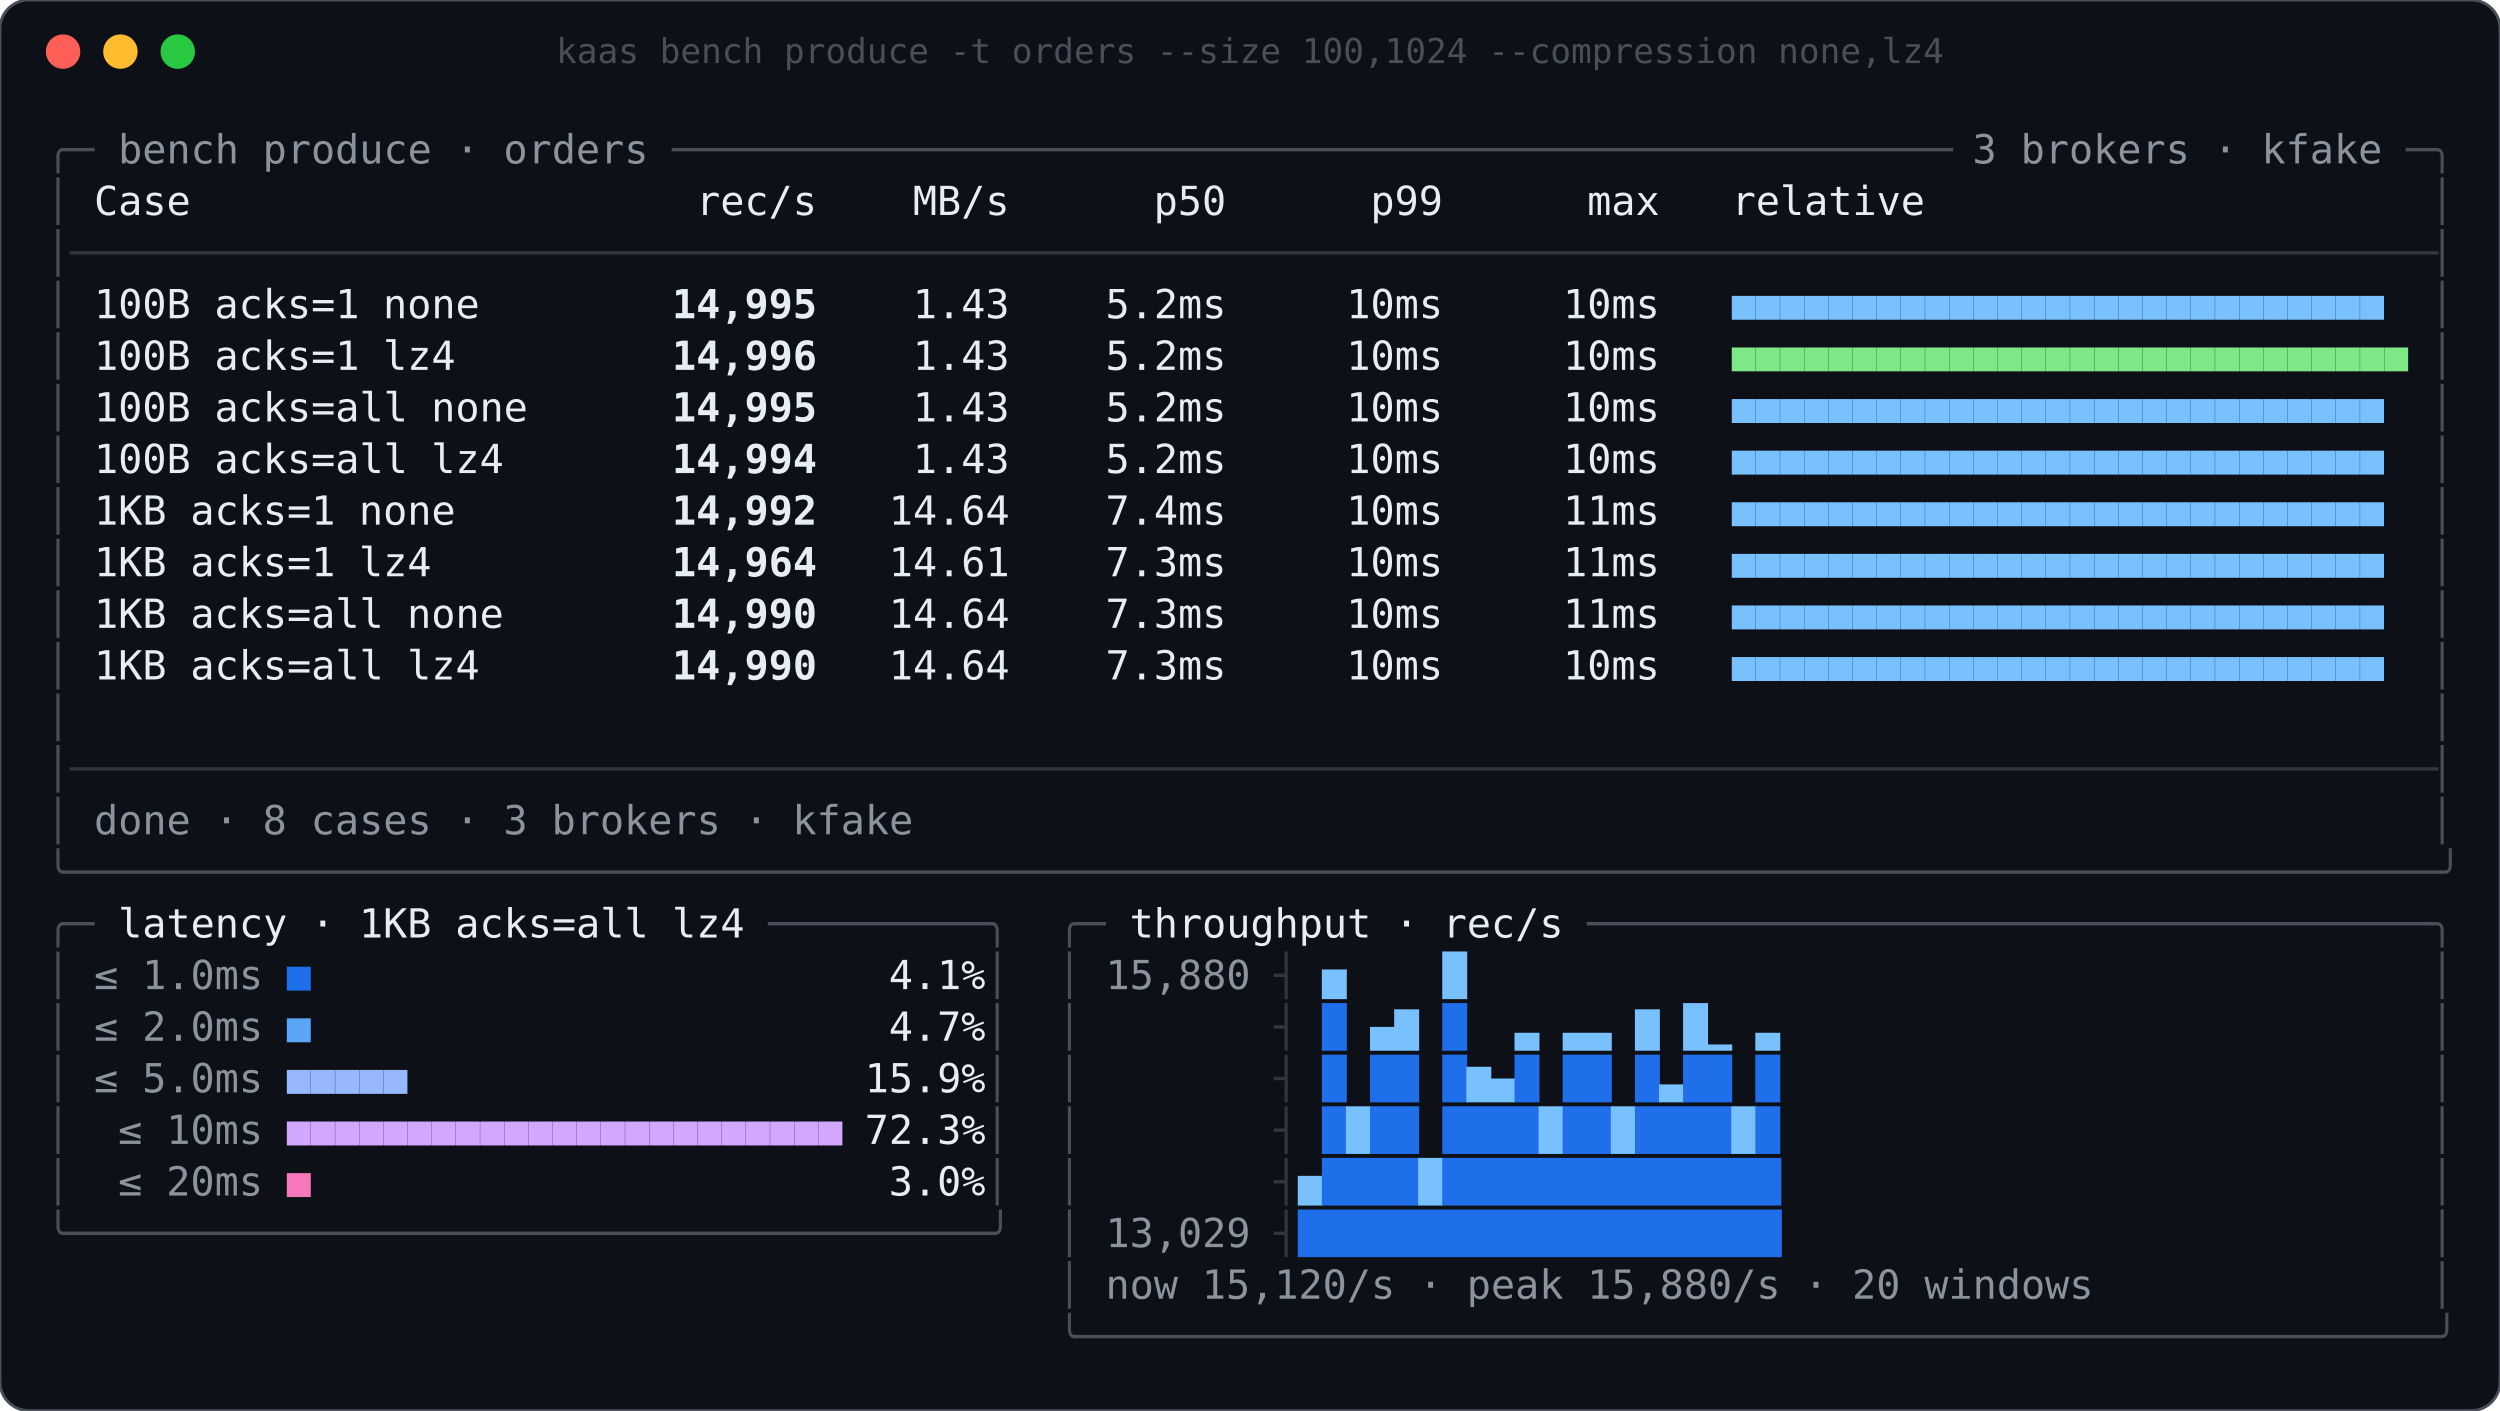
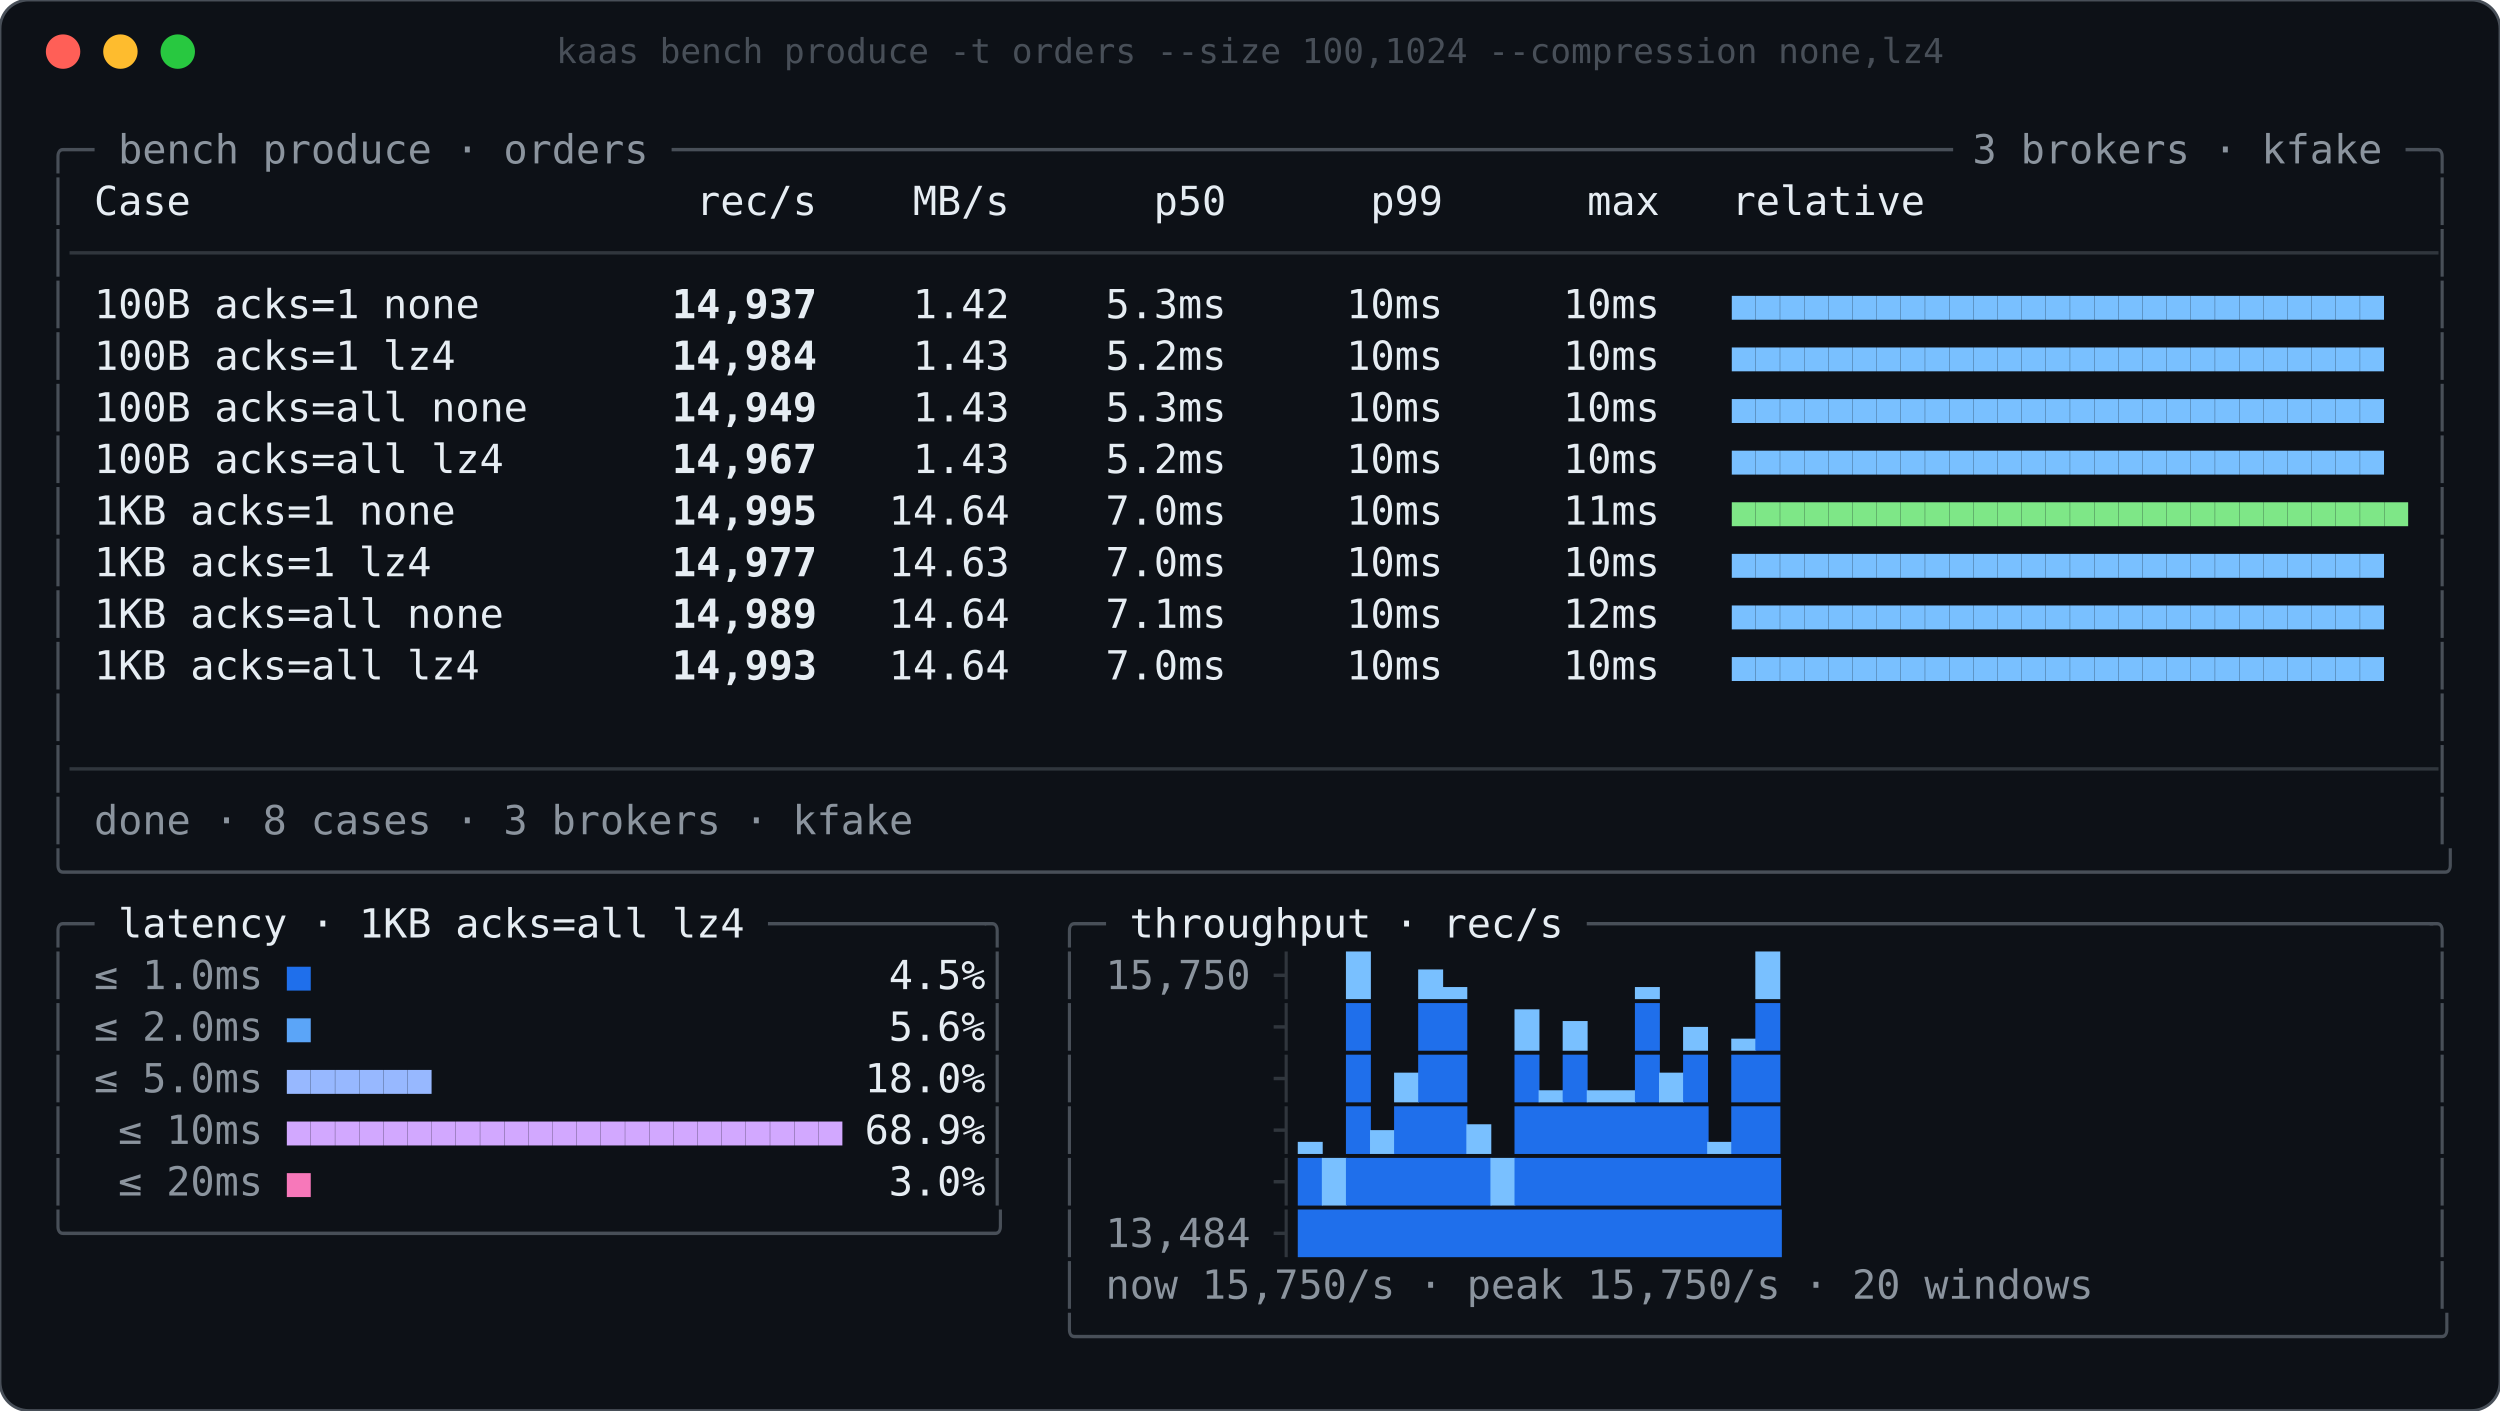
<svg xmlns="http://www.w3.org/2000/svg" width="872" height="492" viewBox="0 0 872 492" role="img" aria-label="kaas bench produce -t orders --size 100,1024 --compression none,lz4">
  <rect width="100%" height="100%" rx="10" fill="#0d1117" stroke="#484f58" />
  <circle cx="22" cy="18" r="6" fill="#ff5f57" />
  <circle cx="42" cy="18" r="6" fill="#febc2e" />
  <circle cx="62" cy="18" r="6" fill="#28c840" />
  <text x="436" y="22" fill="#484f58" font-family="ui-monospace,SFMono-Regular,Menlo,Consolas,monospace" font-size="12" text-anchor="middle">kaas bench produce -t orders --size 100,1024 --compression none,lz4</text>
  <g font-family="ui-monospace,SFMono-Regular,Menlo,Consolas,'DejaVu Sans Mono',monospace" font-size="14" xml:space="preserve">
    <text x="16.0" y="57.0" fill="#484f58" textLength="16.8" lengthAdjust="spacingAndGlyphs">╭─</text>
    <text x="41.2" y="57.0" fill="#8b949e" textLength="42.0" lengthAdjust="spacingAndGlyphs">bench</text>
    <text x="91.6" y="57.0" fill="#8b949e" textLength="58.8" lengthAdjust="spacingAndGlyphs">produce</text>
    <text x="158.8" y="57.0" fill="#8b949e" textLength="8.4" lengthAdjust="spacingAndGlyphs">·</text>
    <text x="175.6" y="57.0" fill="#8b949e" textLength="50.4" lengthAdjust="spacingAndGlyphs">orders</text>
    <text x="234.4" y="57.0" fill="#484f58" textLength="445.2" lengthAdjust="spacingAndGlyphs">─────────────────────────────────────────────────────</text>
    <text x="688.0" y="57.0" fill="#8b949e" textLength="8.4" lengthAdjust="spacingAndGlyphs">3</text>
    <text x="704.8" y="57.0" fill="#8b949e" textLength="58.8" lengthAdjust="spacingAndGlyphs">brokers</text>
    <text x="772.0" y="57.0" fill="#8b949e" textLength="8.4" lengthAdjust="spacingAndGlyphs">·</text>
    <text x="788.8" y="57.0" fill="#8b949e" textLength="42.0" lengthAdjust="spacingAndGlyphs">kfake</text>
    <text x="839.2" y="57.0" fill="#484f58" textLength="8.4" lengthAdjust="spacingAndGlyphs">─</text>
    <text x="847.6" y="57.0" fill="#484f58" textLength="8.4" lengthAdjust="spacingAndGlyphs">╮</text>
    <text x="16.0" y="75.0" fill="#484f58" textLength="8.4" lengthAdjust="spacingAndGlyphs">│</text>
    <text x="32.8" y="75.0" fill="#e6edf3" textLength="33.6" lengthAdjust="spacingAndGlyphs">Case</text>
    <text x="242.8" y="75.0" fill="#e6edf3" textLength="42.0" lengthAdjust="spacingAndGlyphs">rec/s</text>
    <text x="318.4" y="75.0" fill="#e6edf3" textLength="33.6" lengthAdjust="spacingAndGlyphs">MB/s</text>
    <text x="402.4" y="75.0" fill="#e6edf3" textLength="25.2" lengthAdjust="spacingAndGlyphs">p50</text>
    <text x="478.0" y="75.0" fill="#e6edf3" textLength="25.2" lengthAdjust="spacingAndGlyphs">p99</text>
    <text x="553.6" y="75.0" fill="#e6edf3" textLength="25.2" lengthAdjust="spacingAndGlyphs">max</text>
    <text x="604.0" y="75.0" fill="#e6edf3" textLength="67.2" lengthAdjust="spacingAndGlyphs">relative</text>
    <text x="847.6" y="75.0" fill="#484f58" textLength="8.4" lengthAdjust="spacingAndGlyphs">│</text>
    <text x="16.0" y="93.0" fill="#484f58" textLength="8.4" lengthAdjust="spacingAndGlyphs">│</text>
    <text x="24.4" y="93.0" fill="#30363d" textLength="823.2" lengthAdjust="spacingAndGlyphs">──────────────────────────────────────────────────────────────────────────────────────────────────</text>
    <text x="847.6" y="93.0" fill="#484f58" textLength="8.4" lengthAdjust="spacingAndGlyphs">│</text>
    <text x="16.0" y="111.0" fill="#484f58" textLength="8.4" lengthAdjust="spacingAndGlyphs">│</text>
    <text x="32.8" y="111.0" fill="#e6edf3" textLength="33.6" lengthAdjust="spacingAndGlyphs">100B</text>
    <text x="74.8" y="111.0" fill="#e6edf3" textLength="50.4" lengthAdjust="spacingAndGlyphs">acks=1</text>
    <text x="133.6" y="111.0" fill="#e6edf3" textLength="33.6" lengthAdjust="spacingAndGlyphs">none</text>
-     <text x="234.4" y="111.0" fill="#e6edf3" font-weight="bold" textLength="50.4" lengthAdjust="spacingAndGlyphs">14,995</text>
-     <text x="318.4" y="111.0" fill="#e6edf3" textLength="33.6" lengthAdjust="spacingAndGlyphs">1.43</text>
-     <text x="385.6" y="111.0" fill="#e6edf3" textLength="42.0" lengthAdjust="spacingAndGlyphs">5.2ms</text>
+     <text x="234.4" y="111.0" fill="#e6edf3" font-weight="bold" textLength="50.4" lengthAdjust="spacingAndGlyphs">14,937</text>
+     <text x="318.4" y="111.0" fill="#e6edf3" textLength="33.6" lengthAdjust="spacingAndGlyphs">1.42</text>
+     <text x="385.6" y="111.0" fill="#e6edf3" textLength="42.0" lengthAdjust="spacingAndGlyphs">5.3ms</text>
    <text x="469.6" y="111.0" fill="#e6edf3" textLength="33.6" lengthAdjust="spacingAndGlyphs">10ms</text>
    <text x="545.2" y="111.0" fill="#e6edf3" textLength="33.6" lengthAdjust="spacingAndGlyphs">10ms</text>
    <text x="604.0" y="111.0" fill="#79c0ff" textLength="226.8" lengthAdjust="spacingAndGlyphs">■■■■■■■■■■■■■■■■■■■■■■■■■■■</text>
    <text x="847.6" y="111.0" fill="#484f58" textLength="8.4" lengthAdjust="spacingAndGlyphs">│</text>
    <text x="16.0" y="129.0" fill="#484f58" textLength="8.4" lengthAdjust="spacingAndGlyphs">│</text>
    <text x="32.8" y="129.0" fill="#e6edf3" textLength="33.6" lengthAdjust="spacingAndGlyphs">100B</text>
    <text x="74.8" y="129.0" fill="#e6edf3" textLength="50.4" lengthAdjust="spacingAndGlyphs">acks=1</text>
    <text x="133.6" y="129.0" fill="#e6edf3" textLength="25.2" lengthAdjust="spacingAndGlyphs">lz4</text>
-     <text x="234.4" y="129.0" fill="#e6edf3" font-weight="bold" textLength="50.4" lengthAdjust="spacingAndGlyphs">14,996</text>
+     <text x="234.4" y="129.0" fill="#e6edf3" font-weight="bold" textLength="50.4" lengthAdjust="spacingAndGlyphs">14,984</text>
    <text x="318.4" y="129.0" fill="#e6edf3" textLength="33.6" lengthAdjust="spacingAndGlyphs">1.43</text>
    <text x="385.6" y="129.0" fill="#e6edf3" textLength="42.0" lengthAdjust="spacingAndGlyphs">5.2ms</text>
    <text x="469.6" y="129.0" fill="#e6edf3" textLength="33.6" lengthAdjust="spacingAndGlyphs">10ms</text>
    <text x="545.2" y="129.0" fill="#e6edf3" textLength="33.6" lengthAdjust="spacingAndGlyphs">10ms</text>
-     <text x="604.0" y="129.0" fill="#7ee787" textLength="235.2" lengthAdjust="spacingAndGlyphs">■■■■■■■■■■■■■■■■■■■■■■■■■■■■</text>
+     <text x="604.0" y="129.0" fill="#79c0ff" textLength="226.8" lengthAdjust="spacingAndGlyphs">■■■■■■■■■■■■■■■■■■■■■■■■■■■</text>
    <text x="847.6" y="129.0" fill="#484f58" textLength="8.4" lengthAdjust="spacingAndGlyphs">│</text>
    <text x="16.0" y="147.0" fill="#484f58" textLength="8.4" lengthAdjust="spacingAndGlyphs">│</text>
    <text x="32.8" y="147.0" fill="#e6edf3" textLength="33.6" lengthAdjust="spacingAndGlyphs">100B</text>
    <text x="74.8" y="147.0" fill="#e6edf3" textLength="67.2" lengthAdjust="spacingAndGlyphs">acks=all</text>
    <text x="150.4" y="147.0" fill="#e6edf3" textLength="33.6" lengthAdjust="spacingAndGlyphs">none</text>
-     <text x="234.4" y="147.0" fill="#e6edf3" font-weight="bold" textLength="50.4" lengthAdjust="spacingAndGlyphs">14,995</text>
+     <text x="234.4" y="147.0" fill="#e6edf3" font-weight="bold" textLength="50.4" lengthAdjust="spacingAndGlyphs">14,949</text>
    <text x="318.4" y="147.0" fill="#e6edf3" textLength="33.6" lengthAdjust="spacingAndGlyphs">1.43</text>
-     <text x="385.6" y="147.0" fill="#e6edf3" textLength="42.0" lengthAdjust="spacingAndGlyphs">5.2ms</text>
+     <text x="385.6" y="147.0" fill="#e6edf3" textLength="42.0" lengthAdjust="spacingAndGlyphs">5.3ms</text>
    <text x="469.6" y="147.0" fill="#e6edf3" textLength="33.6" lengthAdjust="spacingAndGlyphs">10ms</text>
    <text x="545.2" y="147.0" fill="#e6edf3" textLength="33.6" lengthAdjust="spacingAndGlyphs">10ms</text>
    <text x="604.0" y="147.0" fill="#79c0ff" textLength="226.8" lengthAdjust="spacingAndGlyphs">■■■■■■■■■■■■■■■■■■■■■■■■■■■</text>
    <text x="847.6" y="147.0" fill="#484f58" textLength="8.4" lengthAdjust="spacingAndGlyphs">│</text>
    <text x="16.0" y="165.0" fill="#484f58" textLength="8.4" lengthAdjust="spacingAndGlyphs">│</text>
    <text x="32.8" y="165.0" fill="#e6edf3" textLength="33.6" lengthAdjust="spacingAndGlyphs">100B</text>
    <text x="74.8" y="165.0" fill="#e6edf3" textLength="67.2" lengthAdjust="spacingAndGlyphs">acks=all</text>
    <text x="150.4" y="165.0" fill="#e6edf3" textLength="25.2" lengthAdjust="spacingAndGlyphs">lz4</text>
-     <text x="234.4" y="165.0" fill="#e6edf3" font-weight="bold" textLength="50.4" lengthAdjust="spacingAndGlyphs">14,994</text>
+     <text x="234.4" y="165.0" fill="#e6edf3" font-weight="bold" textLength="50.4" lengthAdjust="spacingAndGlyphs">14,967</text>
    <text x="318.4" y="165.0" fill="#e6edf3" textLength="33.6" lengthAdjust="spacingAndGlyphs">1.43</text>
    <text x="385.6" y="165.0" fill="#e6edf3" textLength="42.0" lengthAdjust="spacingAndGlyphs">5.2ms</text>
    <text x="469.6" y="165.0" fill="#e6edf3" textLength="33.6" lengthAdjust="spacingAndGlyphs">10ms</text>
    <text x="545.2" y="165.0" fill="#e6edf3" textLength="33.6" lengthAdjust="spacingAndGlyphs">10ms</text>
    <text x="604.0" y="165.0" fill="#79c0ff" textLength="226.8" lengthAdjust="spacingAndGlyphs">■■■■■■■■■■■■■■■■■■■■■■■■■■■</text>
    <text x="847.6" y="165.0" fill="#484f58" textLength="8.4" lengthAdjust="spacingAndGlyphs">│</text>
    <text x="16.0" y="183.0" fill="#484f58" textLength="8.4" lengthAdjust="spacingAndGlyphs">│</text>
    <text x="32.8" y="183.0" fill="#e6edf3" textLength="25.2" lengthAdjust="spacingAndGlyphs">1KB</text>
    <text x="66.4" y="183.0" fill="#e6edf3" textLength="50.4" lengthAdjust="spacingAndGlyphs">acks=1</text>
    <text x="125.2" y="183.0" fill="#e6edf3" textLength="33.6" lengthAdjust="spacingAndGlyphs">none</text>
-     <text x="234.4" y="183.0" fill="#e6edf3" font-weight="bold" textLength="50.4" lengthAdjust="spacingAndGlyphs">14,992</text>
+     <text x="234.4" y="183.0" fill="#e6edf3" font-weight="bold" textLength="50.4" lengthAdjust="spacingAndGlyphs">14,995</text>
    <text x="310.0" y="183.0" fill="#e6edf3" textLength="42.0" lengthAdjust="spacingAndGlyphs">14.64</text>
-     <text x="385.6" y="183.0" fill="#e6edf3" textLength="42.0" lengthAdjust="spacingAndGlyphs">7.4ms</text>
+     <text x="385.6" y="183.0" fill="#e6edf3" textLength="42.0" lengthAdjust="spacingAndGlyphs">7.0ms</text>
    <text x="469.6" y="183.0" fill="#e6edf3" textLength="33.6" lengthAdjust="spacingAndGlyphs">10ms</text>
    <text x="545.2" y="183.0" fill="#e6edf3" textLength="33.6" lengthAdjust="spacingAndGlyphs">11ms</text>
-     <text x="604.0" y="183.0" fill="#79c0ff" textLength="226.8" lengthAdjust="spacingAndGlyphs">■■■■■■■■■■■■■■■■■■■■■■■■■■■</text>
+     <text x="604.0" y="183.0" fill="#7ee787" textLength="235.2" lengthAdjust="spacingAndGlyphs">■■■■■■■■■■■■■■■■■■■■■■■■■■■■</text>
    <text x="847.6" y="183.0" fill="#484f58" textLength="8.4" lengthAdjust="spacingAndGlyphs">│</text>
    <text x="16.0" y="201.0" fill="#484f58" textLength="8.4" lengthAdjust="spacingAndGlyphs">│</text>
    <text x="32.8" y="201.0" fill="#e6edf3" textLength="25.2" lengthAdjust="spacingAndGlyphs">1KB</text>
    <text x="66.4" y="201.0" fill="#e6edf3" textLength="50.4" lengthAdjust="spacingAndGlyphs">acks=1</text>
    <text x="125.2" y="201.0" fill="#e6edf3" textLength="25.2" lengthAdjust="spacingAndGlyphs">lz4</text>
-     <text x="234.4" y="201.0" fill="#e6edf3" font-weight="bold" textLength="50.4" lengthAdjust="spacingAndGlyphs">14,964</text>
-     <text x="310.0" y="201.0" fill="#e6edf3" textLength="42.0" lengthAdjust="spacingAndGlyphs">14.61</text>
-     <text x="385.6" y="201.0" fill="#e6edf3" textLength="42.0" lengthAdjust="spacingAndGlyphs">7.3ms</text>
+     <text x="234.4" y="201.0" fill="#e6edf3" font-weight="bold" textLength="50.4" lengthAdjust="spacingAndGlyphs">14,977</text>
+     <text x="310.0" y="201.0" fill="#e6edf3" textLength="42.0" lengthAdjust="spacingAndGlyphs">14.63</text>
+     <text x="385.6" y="201.0" fill="#e6edf3" textLength="42.0" lengthAdjust="spacingAndGlyphs">7.0ms</text>
    <text x="469.6" y="201.0" fill="#e6edf3" textLength="33.6" lengthAdjust="spacingAndGlyphs">10ms</text>
-     <text x="545.2" y="201.0" fill="#e6edf3" textLength="33.6" lengthAdjust="spacingAndGlyphs">11ms</text>
+     <text x="545.2" y="201.0" fill="#e6edf3" textLength="33.6" lengthAdjust="spacingAndGlyphs">10ms</text>
    <text x="604.0" y="201.0" fill="#79c0ff" textLength="226.8" lengthAdjust="spacingAndGlyphs">■■■■■■■■■■■■■■■■■■■■■■■■■■■</text>
    <text x="847.6" y="201.0" fill="#484f58" textLength="8.4" lengthAdjust="spacingAndGlyphs">│</text>
    <text x="16.0" y="219.0" fill="#484f58" textLength="8.4" lengthAdjust="spacingAndGlyphs">│</text>
    <text x="32.8" y="219.0" fill="#e6edf3" textLength="25.2" lengthAdjust="spacingAndGlyphs">1KB</text>
    <text x="66.4" y="219.0" fill="#e6edf3" textLength="67.2" lengthAdjust="spacingAndGlyphs">acks=all</text>
    <text x="142.0" y="219.0" fill="#e6edf3" textLength="33.6" lengthAdjust="spacingAndGlyphs">none</text>
-     <text x="234.4" y="219.0" fill="#e6edf3" font-weight="bold" textLength="50.4" lengthAdjust="spacingAndGlyphs">14,990</text>
+     <text x="234.4" y="219.0" fill="#e6edf3" font-weight="bold" textLength="50.4" lengthAdjust="spacingAndGlyphs">14,989</text>
    <text x="310.0" y="219.0" fill="#e6edf3" textLength="42.0" lengthAdjust="spacingAndGlyphs">14.64</text>
-     <text x="385.6" y="219.0" fill="#e6edf3" textLength="42.0" lengthAdjust="spacingAndGlyphs">7.3ms</text>
+     <text x="385.6" y="219.0" fill="#e6edf3" textLength="42.0" lengthAdjust="spacingAndGlyphs">7.1ms</text>
    <text x="469.6" y="219.0" fill="#e6edf3" textLength="33.6" lengthAdjust="spacingAndGlyphs">10ms</text>
-     <text x="545.2" y="219.0" fill="#e6edf3" textLength="33.6" lengthAdjust="spacingAndGlyphs">11ms</text>
+     <text x="545.2" y="219.0" fill="#e6edf3" textLength="33.6" lengthAdjust="spacingAndGlyphs">12ms</text>
    <text x="604.0" y="219.0" fill="#79c0ff" textLength="226.8" lengthAdjust="spacingAndGlyphs">■■■■■■■■■■■■■■■■■■■■■■■■■■■</text>
    <text x="847.6" y="219.0" fill="#484f58" textLength="8.4" lengthAdjust="spacingAndGlyphs">│</text>
    <text x="16.0" y="237.0" fill="#484f58" textLength="8.4" lengthAdjust="spacingAndGlyphs">│</text>
    <text x="32.8" y="237.0" fill="#e6edf3" textLength="25.2" lengthAdjust="spacingAndGlyphs">1KB</text>
    <text x="66.4" y="237.0" fill="#e6edf3" textLength="67.2" lengthAdjust="spacingAndGlyphs">acks=all</text>
    <text x="142.0" y="237.0" fill="#e6edf3" textLength="25.2" lengthAdjust="spacingAndGlyphs">lz4</text>
-     <text x="234.4" y="237.0" fill="#e6edf3" font-weight="bold" textLength="50.4" lengthAdjust="spacingAndGlyphs">14,990</text>
+     <text x="234.4" y="237.0" fill="#e6edf3" font-weight="bold" textLength="50.4" lengthAdjust="spacingAndGlyphs">14,993</text>
    <text x="310.0" y="237.0" fill="#e6edf3" textLength="42.0" lengthAdjust="spacingAndGlyphs">14.64</text>
-     <text x="385.6" y="237.0" fill="#e6edf3" textLength="42.0" lengthAdjust="spacingAndGlyphs">7.3ms</text>
+     <text x="385.6" y="237.0" fill="#e6edf3" textLength="42.0" lengthAdjust="spacingAndGlyphs">7.0ms</text>
    <text x="469.6" y="237.0" fill="#e6edf3" textLength="33.6" lengthAdjust="spacingAndGlyphs">10ms</text>
    <text x="545.2" y="237.0" fill="#e6edf3" textLength="33.6" lengthAdjust="spacingAndGlyphs">10ms</text>
    <text x="604.0" y="237.0" fill="#79c0ff" textLength="226.8" lengthAdjust="spacingAndGlyphs">■■■■■■■■■■■■■■■■■■■■■■■■■■■</text>
    <text x="847.6" y="237.0" fill="#484f58" textLength="8.4" lengthAdjust="spacingAndGlyphs">│</text>
    <text x="16.0" y="255.0" fill="#484f58" textLength="8.4" lengthAdjust="spacingAndGlyphs">│</text>
    <text x="847.6" y="255.0" fill="#484f58" textLength="8.4" lengthAdjust="spacingAndGlyphs">│</text>
    <text x="16.0" y="273.0" fill="#484f58" textLength="8.4" lengthAdjust="spacingAndGlyphs">│</text>
    <text x="24.4" y="273.0" fill="#30363d" textLength="823.2" lengthAdjust="spacingAndGlyphs">──────────────────────────────────────────────────────────────────────────────────────────────────</text>
    <text x="847.6" y="273.0" fill="#484f58" textLength="8.4" lengthAdjust="spacingAndGlyphs">│</text>
    <text x="16.0" y="291.0" fill="#484f58" textLength="8.4" lengthAdjust="spacingAndGlyphs">│</text>
    <text x="32.8" y="291.0" fill="#8b949e" textLength="33.6" lengthAdjust="spacingAndGlyphs">done</text>
    <text x="74.8" y="291.0" fill="#8b949e" textLength="8.4" lengthAdjust="spacingAndGlyphs">·</text>
    <text x="91.6" y="291.0" fill="#8b949e" textLength="8.4" lengthAdjust="spacingAndGlyphs">8</text>
    <text x="108.4" y="291.0" fill="#8b949e" textLength="42.0" lengthAdjust="spacingAndGlyphs">cases</text>
    <text x="158.8" y="291.0" fill="#8b949e" textLength="8.4" lengthAdjust="spacingAndGlyphs">·</text>
    <text x="175.6" y="291.0" fill="#8b949e" textLength="8.4" lengthAdjust="spacingAndGlyphs">3</text>
    <text x="192.4" y="291.0" fill="#8b949e" textLength="58.8" lengthAdjust="spacingAndGlyphs">brokers</text>
    <text x="259.6" y="291.0" fill="#8b949e" textLength="8.4" lengthAdjust="spacingAndGlyphs">·</text>
    <text x="276.4" y="291.0" fill="#8b949e" textLength="42.0" lengthAdjust="spacingAndGlyphs">kfake</text>
    <text x="847.6" y="291.0" fill="#484f58" textLength="8.4" lengthAdjust="spacingAndGlyphs">│</text>
    <text x="16.0" y="309.0" fill="#484f58" textLength="840.0" lengthAdjust="spacingAndGlyphs">╰──────────────────────────────────────────────────────────────────────────────────────────────────╯</text>
    <text x="16.0" y="327.0" fill="#484f58" textLength="16.8" lengthAdjust="spacingAndGlyphs">╭─</text>
    <text x="41.2" y="327.0" fill="#e6edf3" textLength="58.8" lengthAdjust="spacingAndGlyphs">latency</text>
    <text x="108.4" y="327.0" fill="#e6edf3" textLength="8.4" lengthAdjust="spacingAndGlyphs">·</text>
    <text x="125.2" y="327.0" fill="#e6edf3" textLength="25.2" lengthAdjust="spacingAndGlyphs">1KB</text>
    <text x="158.8" y="327.0" fill="#e6edf3" textLength="67.2" lengthAdjust="spacingAndGlyphs">acks=all</text>
    <text x="234.4" y="327.0" fill="#e6edf3" textLength="25.2" lengthAdjust="spacingAndGlyphs">lz4</text>
    <text x="268.0" y="327.0" fill="#484f58" textLength="75.6" lengthAdjust="spacingAndGlyphs">─────────</text>
    <text x="343.6" y="327.0" fill="#484f58" textLength="8.4" lengthAdjust="spacingAndGlyphs">╮</text>
    <text x="368.8" y="327.0" fill="#484f58" textLength="16.8" lengthAdjust="spacingAndGlyphs">╭─</text>
    <text x="394.0" y="327.0" fill="#e6edf3" textLength="84.0" lengthAdjust="spacingAndGlyphs">throughput</text>
    <text x="486.4" y="327.0" fill="#e6edf3" textLength="8.4" lengthAdjust="spacingAndGlyphs">·</text>
    <text x="503.2" y="327.0" fill="#e6edf3" textLength="42.0" lengthAdjust="spacingAndGlyphs">rec/s</text>
    <text x="553.6" y="327.0" fill="#484f58" textLength="294.0" lengthAdjust="spacingAndGlyphs">───────────────────────────────────</text>
    <text x="847.6" y="327.0" fill="#484f58" textLength="8.4" lengthAdjust="spacingAndGlyphs">╮</text>
    <text x="16.0" y="345.0" fill="#484f58" textLength="8.4" lengthAdjust="spacingAndGlyphs">│</text>
    <text x="32.8" y="345.0" fill="#8b949e" textLength="8.4" lengthAdjust="spacingAndGlyphs">≤</text>
    <text x="49.6" y="345.0" fill="#8b949e" textLength="42.0" lengthAdjust="spacingAndGlyphs">1.0ms</text>
    <text x="100.0" y="345.0" fill="#1f6feb" textLength="8.4" lengthAdjust="spacingAndGlyphs">■</text>
-     <text x="310.0" y="345.0" fill="#e6edf3" textLength="33.6" lengthAdjust="spacingAndGlyphs">4.1%</text>
+     <text x="310.0" y="345.0" fill="#e6edf3" textLength="33.6" lengthAdjust="spacingAndGlyphs">4.5%</text>
    <text x="343.6" y="345.0" fill="#484f58" textLength="8.4" lengthAdjust="spacingAndGlyphs">│</text>
    <text x="368.8" y="345.0" fill="#484f58" textLength="8.4" lengthAdjust="spacingAndGlyphs">│</text>
-     <text x="385.6" y="345.0" fill="#8b949e" textLength="50.4" lengthAdjust="spacingAndGlyphs">15,880</text>
+     <text x="385.6" y="345.0" fill="#8b949e" textLength="50.4" lengthAdjust="spacingAndGlyphs">15,750</text>
    <text x="444.4" y="345.0" fill="#30363d" textLength="8.4" lengthAdjust="spacingAndGlyphs">┤</text>
-     <text x="461.2" y="345.0" fill="#79c0ff" textLength="8.4" lengthAdjust="spacingAndGlyphs">▅</text>
-     <text x="503.2" y="345.0" fill="#79c0ff" textLength="8.4" lengthAdjust="spacingAndGlyphs">█</text>
+     <text x="469.6" y="345.0" fill="#79c0ff" textLength="8.4" lengthAdjust="spacingAndGlyphs">█</text>
+     <text x="494.8" y="345.0" fill="#79c0ff" textLength="16.8" lengthAdjust="spacingAndGlyphs">▅▂</text>
+     <text x="570.4" y="345.0" fill="#79c0ff" textLength="8.4" lengthAdjust="spacingAndGlyphs">▂</text>
+     <text x="612.4" y="345.0" fill="#79c0ff" textLength="8.4" lengthAdjust="spacingAndGlyphs">█</text>
    <text x="847.6" y="345.0" fill="#484f58" textLength="8.4" lengthAdjust="spacingAndGlyphs">│</text>
    <text x="16.0" y="363.0" fill="#484f58" textLength="8.4" lengthAdjust="spacingAndGlyphs">│</text>
    <text x="32.8" y="363.0" fill="#8b949e" textLength="8.4" lengthAdjust="spacingAndGlyphs">≤</text>
    <text x="49.6" y="363.0" fill="#8b949e" textLength="42.0" lengthAdjust="spacingAndGlyphs">2.0ms</text>
    <text x="100.0" y="363.0" fill="#5ba5f8" textLength="8.4" lengthAdjust="spacingAndGlyphs">■</text>
-     <text x="310.0" y="363.0" fill="#e6edf3" textLength="33.6" lengthAdjust="spacingAndGlyphs">4.7%</text>
+     <text x="310.0" y="363.0" fill="#e6edf3" textLength="33.6" lengthAdjust="spacingAndGlyphs">5.6%</text>
    <text x="343.6" y="363.0" fill="#484f58" textLength="8.4" lengthAdjust="spacingAndGlyphs">│</text>
    <text x="368.8" y="363.0" fill="#484f58" textLength="8.4" lengthAdjust="spacingAndGlyphs">│</text>
    <text x="444.4" y="363.0" fill="#30363d" textLength="8.4" lengthAdjust="spacingAndGlyphs">┤</text>
-     <text x="461.2" y="363.0" fill="#1f6feb" textLength="8.4" lengthAdjust="spacingAndGlyphs">█</text>
-     <text x="478.0" y="363.0" fill="#79c0ff" textLength="16.8" lengthAdjust="spacingAndGlyphs">▄▇</text>
-     <text x="503.2" y="363.0" fill="#1f6feb" textLength="8.4" lengthAdjust="spacingAndGlyphs">█</text>
-     <text x="528.4" y="363.0" fill="#79c0ff" textLength="8.4" lengthAdjust="spacingAndGlyphs">▃</text>
-     <text x="545.2" y="363.0" fill="#79c0ff" textLength="16.8" lengthAdjust="spacingAndGlyphs">▃▃</text>
-     <text x="570.4" y="363.0" fill="#79c0ff" textLength="8.4" lengthAdjust="spacingAndGlyphs">▇</text>
-     <text x="587.2" y="363.0" fill="#79c0ff" textLength="16.8" lengthAdjust="spacingAndGlyphs">█▁</text>
-     <text x="612.4" y="363.0" fill="#79c0ff" textLength="8.4" lengthAdjust="spacingAndGlyphs">▃</text>
+     <text x="469.6" y="363.0" fill="#1f6feb" textLength="8.4" lengthAdjust="spacingAndGlyphs">█</text>
+     <text x="494.8" y="363.0" fill="#1f6feb" textLength="16.8" lengthAdjust="spacingAndGlyphs">██</text>
+     <text x="528.4" y="363.0" fill="#79c0ff" textLength="8.4" lengthAdjust="spacingAndGlyphs">▇</text>
+     <text x="545.2" y="363.0" fill="#79c0ff" textLength="8.4" lengthAdjust="spacingAndGlyphs">▅</text>
+     <text x="570.4" y="363.0" fill="#1f6feb" textLength="8.4" lengthAdjust="spacingAndGlyphs">█</text>
+     <text x="587.2" y="363.0" fill="#79c0ff" textLength="8.4" lengthAdjust="spacingAndGlyphs">▄</text>
+     <text x="604.0" y="363.0" fill="#79c0ff" textLength="8.4" lengthAdjust="spacingAndGlyphs">▂</text>
+     <text x="612.4" y="363.0" fill="#1f6feb" textLength="8.4" lengthAdjust="spacingAndGlyphs">█</text>
    <text x="847.6" y="363.0" fill="#484f58" textLength="8.4" lengthAdjust="spacingAndGlyphs">│</text>
    <text x="16.0" y="381.0" fill="#484f58" textLength="8.4" lengthAdjust="spacingAndGlyphs">│</text>
    <text x="32.8" y="381.0" fill="#8b949e" textLength="8.4" lengthAdjust="spacingAndGlyphs">≤</text>
    <text x="49.6" y="381.0" fill="#8b949e" textLength="42.0" lengthAdjust="spacingAndGlyphs">5.0ms</text>
-     <text x="100.0" y="381.0" fill="#97b8ff" textLength="42.0" lengthAdjust="spacingAndGlyphs">■■■■■</text>
-     <text x="301.6" y="381.0" fill="#e6edf3" textLength="42.0" lengthAdjust="spacingAndGlyphs">15.9%</text>
+     <text x="100.0" y="381.0" fill="#97b8ff" textLength="50.4" lengthAdjust="spacingAndGlyphs">■■■■■■</text>
+     <text x="301.6" y="381.0" fill="#e6edf3" textLength="42.0" lengthAdjust="spacingAndGlyphs">18.0%</text>
    <text x="343.6" y="381.0" fill="#484f58" textLength="8.4" lengthAdjust="spacingAndGlyphs">│</text>
    <text x="368.8" y="381.0" fill="#484f58" textLength="8.4" lengthAdjust="spacingAndGlyphs">│</text>
    <text x="444.4" y="381.0" fill="#30363d" textLength="8.4" lengthAdjust="spacingAndGlyphs">┤</text>
-     <text x="461.2" y="381.0" fill="#1f6feb" textLength="8.4" lengthAdjust="spacingAndGlyphs">█</text>
-     <text x="478.0" y="381.0" fill="#1f6feb" textLength="16.8" lengthAdjust="spacingAndGlyphs">██</text>
-     <text x="503.2" y="381.0" fill="#1f6feb" textLength="8.4" lengthAdjust="spacingAndGlyphs">█</text>
-     <text x="511.6" y="381.0" fill="#79c0ff" textLength="16.8" lengthAdjust="spacingAndGlyphs">▆▄</text>
+     <text x="469.6" y="381.0" fill="#1f6feb" textLength="8.4" lengthAdjust="spacingAndGlyphs">█</text>
+     <text x="486.4" y="381.0" fill="#79c0ff" textLength="8.4" lengthAdjust="spacingAndGlyphs">▅</text>
+     <text x="494.8" y="381.0" fill="#1f6feb" textLength="16.8" lengthAdjust="spacingAndGlyphs">██</text>
    <text x="528.4" y="381.0" fill="#1f6feb" textLength="8.4" lengthAdjust="spacingAndGlyphs">█</text>
-     <text x="545.2" y="381.0" fill="#1f6feb" textLength="16.8" lengthAdjust="spacingAndGlyphs">██</text>
+     <text x="536.8" y="381.0" fill="#79c0ff" textLength="8.4" lengthAdjust="spacingAndGlyphs">▂</text>
+     <text x="545.2" y="381.0" fill="#1f6feb" textLength="8.4" lengthAdjust="spacingAndGlyphs">█</text>
+     <text x="553.6" y="381.0" fill="#79c0ff" textLength="16.8" lengthAdjust="spacingAndGlyphs">▂▂</text>
    <text x="570.4" y="381.0" fill="#1f6feb" textLength="8.4" lengthAdjust="spacingAndGlyphs">█</text>
-     <text x="578.8" y="381.0" fill="#79c0ff" textLength="8.4" lengthAdjust="spacingAndGlyphs">▃</text>
-     <text x="587.2" y="381.0" fill="#1f6feb" textLength="16.8" lengthAdjust="spacingAndGlyphs">██</text>
-     <text x="612.4" y="381.0" fill="#1f6feb" textLength="8.4" lengthAdjust="spacingAndGlyphs">█</text>
+     <text x="578.8" y="381.0" fill="#79c0ff" textLength="8.4" lengthAdjust="spacingAndGlyphs">▅</text>
+     <text x="587.2" y="381.0" fill="#1f6feb" textLength="8.4" lengthAdjust="spacingAndGlyphs">█</text>
+     <text x="604.0" y="381.0" fill="#1f6feb" textLength="16.8" lengthAdjust="spacingAndGlyphs">██</text>
    <text x="847.6" y="381.0" fill="#484f58" textLength="8.4" lengthAdjust="spacingAndGlyphs">│</text>
    <text x="16.0" y="399.0" fill="#484f58" textLength="8.4" lengthAdjust="spacingAndGlyphs">│</text>
    <text x="41.2" y="399.0" fill="#8b949e" textLength="8.4" lengthAdjust="spacingAndGlyphs">≤</text>
    <text x="58.0" y="399.0" fill="#8b949e" textLength="33.6" lengthAdjust="spacingAndGlyphs">10ms</text>
    <text x="100.0" y="399.0" fill="#d2a8ff" textLength="193.2" lengthAdjust="spacingAndGlyphs">■■■■■■■■■■■■■■■■■■■■■■■</text>
-     <text x="301.6" y="399.0" fill="#e6edf3" textLength="42.0" lengthAdjust="spacingAndGlyphs">72.3%</text>
+     <text x="301.6" y="399.0" fill="#e6edf3" textLength="42.0" lengthAdjust="spacingAndGlyphs">68.9%</text>
    <text x="343.6" y="399.0" fill="#484f58" textLength="8.4" lengthAdjust="spacingAndGlyphs">│</text>
    <text x="368.8" y="399.0" fill="#484f58" textLength="8.4" lengthAdjust="spacingAndGlyphs">│</text>
    <text x="444.4" y="399.0" fill="#30363d" textLength="8.4" lengthAdjust="spacingAndGlyphs">┤</text>
-     <text x="461.2" y="399.0" fill="#1f6feb" textLength="8.4" lengthAdjust="spacingAndGlyphs">█</text>
-     <text x="469.6" y="399.0" fill="#79c0ff" textLength="8.4" lengthAdjust="spacingAndGlyphs">█</text>
-     <text x="478.0" y="399.0" fill="#1f6feb" textLength="16.8" lengthAdjust="spacingAndGlyphs">██</text>
-     <text x="503.2" y="399.0" fill="#1f6feb" textLength="33.6" lengthAdjust="spacingAndGlyphs">████</text>
-     <text x="536.8" y="399.0" fill="#79c0ff" textLength="8.4" lengthAdjust="spacingAndGlyphs">█</text>
-     <text x="545.2" y="399.0" fill="#1f6feb" textLength="16.8" lengthAdjust="spacingAndGlyphs">██</text>
-     <text x="562.0" y="399.0" fill="#79c0ff" textLength="8.4" lengthAdjust="spacingAndGlyphs">█</text>
-     <text x="570.4" y="399.0" fill="#1f6feb" textLength="33.6" lengthAdjust="spacingAndGlyphs">████</text>
-     <text x="604.0" y="399.0" fill="#79c0ff" textLength="8.4" lengthAdjust="spacingAndGlyphs">█</text>
-     <text x="612.4" y="399.0" fill="#1f6feb" textLength="8.4" lengthAdjust="spacingAndGlyphs">█</text>
+     <text x="452.8" y="399.0" fill="#79c0ff" textLength="8.4" lengthAdjust="spacingAndGlyphs">▂</text>
+     <text x="469.6" y="399.0" fill="#1f6feb" textLength="8.4" lengthAdjust="spacingAndGlyphs">█</text>
+     <text x="478.0" y="399.0" fill="#79c0ff" textLength="8.4" lengthAdjust="spacingAndGlyphs">▄</text>
+     <text x="486.4" y="399.0" fill="#1f6feb" textLength="25.2" lengthAdjust="spacingAndGlyphs">███</text>
+     <text x="511.6" y="399.0" fill="#79c0ff" textLength="8.4" lengthAdjust="spacingAndGlyphs">▅</text>
+     <text x="528.4" y="399.0" fill="#1f6feb" textLength="67.2" lengthAdjust="spacingAndGlyphs">████████</text>
+     <text x="595.6" y="399.0" fill="#79c0ff" textLength="8.4" lengthAdjust="spacingAndGlyphs">▂</text>
+     <text x="604.0" y="399.0" fill="#1f6feb" textLength="16.8" lengthAdjust="spacingAndGlyphs">██</text>
    <text x="847.6" y="399.0" fill="#484f58" textLength="8.4" lengthAdjust="spacingAndGlyphs">│</text>
    <text x="16.0" y="417.0" fill="#484f58" textLength="8.4" lengthAdjust="spacingAndGlyphs">│</text>
    <text x="41.2" y="417.0" fill="#8b949e" textLength="8.4" lengthAdjust="spacingAndGlyphs">≤</text>
    <text x="58.0" y="417.0" fill="#8b949e" textLength="33.6" lengthAdjust="spacingAndGlyphs">20ms</text>
    <text x="100.0" y="417.0" fill="#f778ba" textLength="8.4" lengthAdjust="spacingAndGlyphs">■</text>
    <text x="310.0" y="417.0" fill="#e6edf3" textLength="33.6" lengthAdjust="spacingAndGlyphs">3.0%</text>
    <text x="343.6" y="417.0" fill="#484f58" textLength="8.4" lengthAdjust="spacingAndGlyphs">│</text>
    <text x="368.8" y="417.0" fill="#484f58" textLength="8.4" lengthAdjust="spacingAndGlyphs">│</text>
    <text x="444.4" y="417.0" fill="#30363d" textLength="8.4" lengthAdjust="spacingAndGlyphs">┤</text>
-     <text x="452.8" y="417.0" fill="#79c0ff" textLength="8.4" lengthAdjust="spacingAndGlyphs">▅</text>
-     <text x="461.2" y="417.0" fill="#1f6feb" textLength="33.6" lengthAdjust="spacingAndGlyphs">████</text>
-     <text x="494.8" y="417.0" fill="#79c0ff" textLength="8.4" lengthAdjust="spacingAndGlyphs">█</text>
-     <text x="503.2" y="417.0" fill="#1f6feb" textLength="117.6" lengthAdjust="spacingAndGlyphs">██████████████</text>
+     <text x="452.8" y="417.0" fill="#1f6feb" textLength="8.4" lengthAdjust="spacingAndGlyphs">█</text>
+     <text x="461.2" y="417.0" fill="#79c0ff" textLength="8.4" lengthAdjust="spacingAndGlyphs">█</text>
+     <text x="469.6" y="417.0" fill="#1f6feb" textLength="50.4" lengthAdjust="spacingAndGlyphs">██████</text>
+     <text x="520.0" y="417.0" fill="#79c0ff" textLength="8.4" lengthAdjust="spacingAndGlyphs">█</text>
+     <text x="528.4" y="417.0" fill="#1f6feb" textLength="92.4" lengthAdjust="spacingAndGlyphs">███████████</text>
    <text x="847.6" y="417.0" fill="#484f58" textLength="8.4" lengthAdjust="spacingAndGlyphs">│</text>
    <text x="16.0" y="435.0" fill="#484f58" textLength="336.0" lengthAdjust="spacingAndGlyphs">╰──────────────────────────────────────╯</text>
    <text x="368.8" y="435.0" fill="#484f58" textLength="8.4" lengthAdjust="spacingAndGlyphs">│</text>
-     <text x="385.6" y="435.0" fill="#8b949e" textLength="50.4" lengthAdjust="spacingAndGlyphs">13,029</text>
+     <text x="385.6" y="435.0" fill="#8b949e" textLength="50.4" lengthAdjust="spacingAndGlyphs">13,484</text>
    <text x="444.4" y="435.0" fill="#30363d" textLength="8.4" lengthAdjust="spacingAndGlyphs">┤</text>
    <text x="452.8" y="435.0" fill="#1f6feb" textLength="168.0" lengthAdjust="spacingAndGlyphs">████████████████████</text>
    <text x="847.6" y="435.0" fill="#484f58" textLength="8.4" lengthAdjust="spacingAndGlyphs">│</text>
    <text x="368.8" y="453.0" fill="#484f58" textLength="8.4" lengthAdjust="spacingAndGlyphs">│</text>
    <text x="385.6" y="453.0" fill="#8b949e" textLength="25.2" lengthAdjust="spacingAndGlyphs">now</text>
-     <text x="419.2" y="453.0" fill="#8b949e" textLength="67.2" lengthAdjust="spacingAndGlyphs">15,120/s</text>
+     <text x="419.2" y="453.0" fill="#8b949e" textLength="67.2" lengthAdjust="spacingAndGlyphs">15,750/s</text>
    <text x="494.8" y="453.0" fill="#8b949e" textLength="8.4" lengthAdjust="spacingAndGlyphs">·</text>
    <text x="511.6" y="453.0" fill="#8b949e" textLength="33.6" lengthAdjust="spacingAndGlyphs">peak</text>
-     <text x="553.6" y="453.0" fill="#8b949e" textLength="67.2" lengthAdjust="spacingAndGlyphs">15,880/s</text>
+     <text x="553.6" y="453.0" fill="#8b949e" textLength="67.2" lengthAdjust="spacingAndGlyphs">15,750/s</text>
    <text x="629.2" y="453.0" fill="#8b949e" textLength="8.4" lengthAdjust="spacingAndGlyphs">·</text>
    <text x="646.0" y="453.0" fill="#8b949e" textLength="16.8" lengthAdjust="spacingAndGlyphs">20</text>
    <text x="671.2" y="453.0" fill="#8b949e" textLength="58.8" lengthAdjust="spacingAndGlyphs">windows</text>
    <text x="847.6" y="453.0" fill="#484f58" textLength="8.4" lengthAdjust="spacingAndGlyphs">│</text>
    <text x="368.8" y="471.0" fill="#484f58" textLength="487.2" lengthAdjust="spacingAndGlyphs">╰────────────────────────────────────────────────────────╯</text>
  </g>
</svg>
